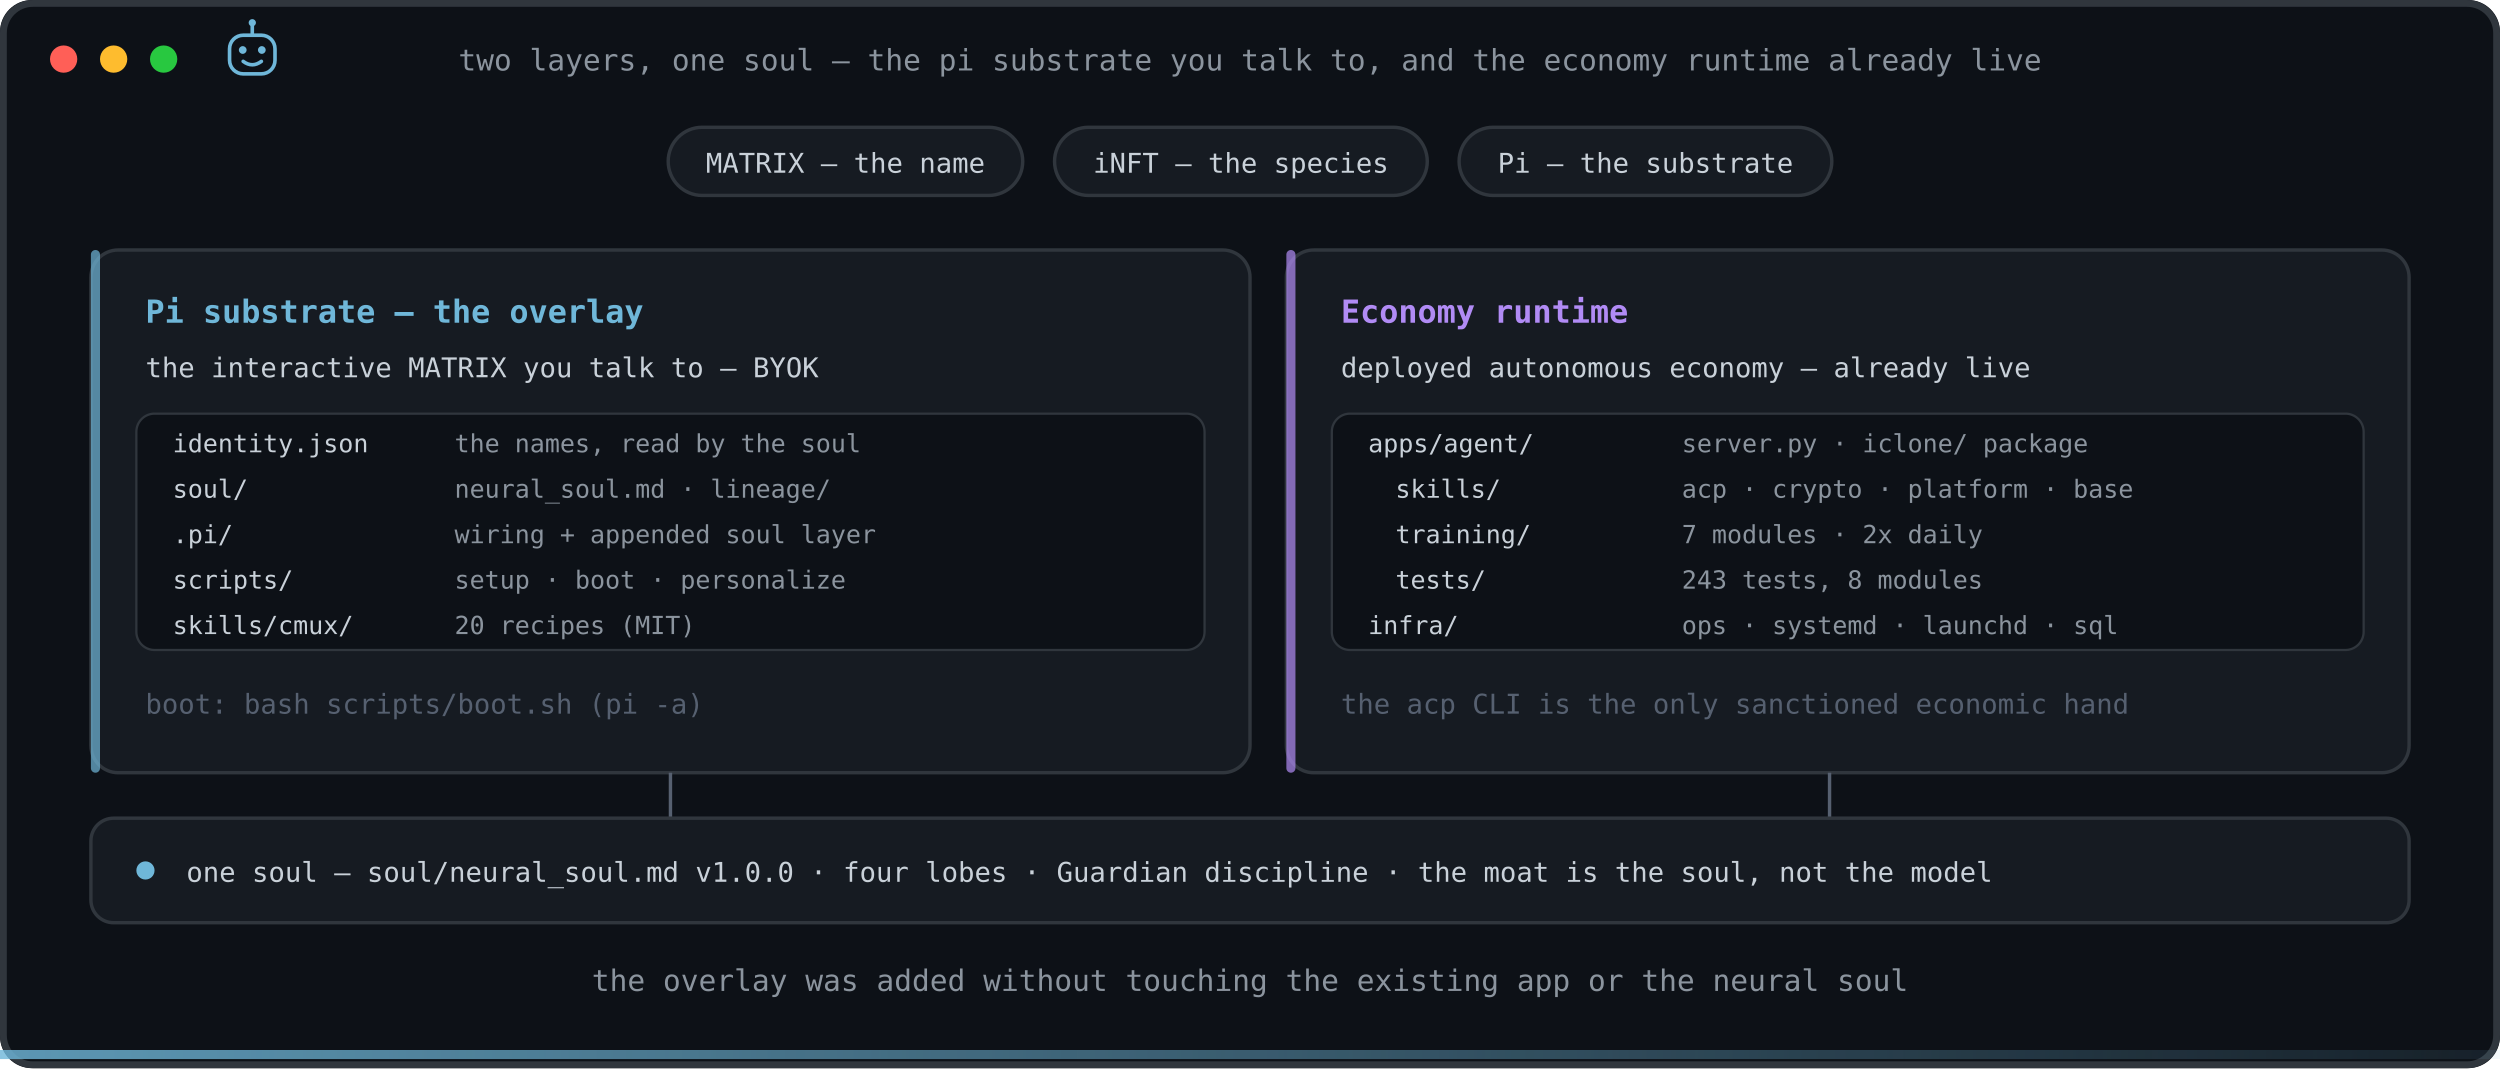
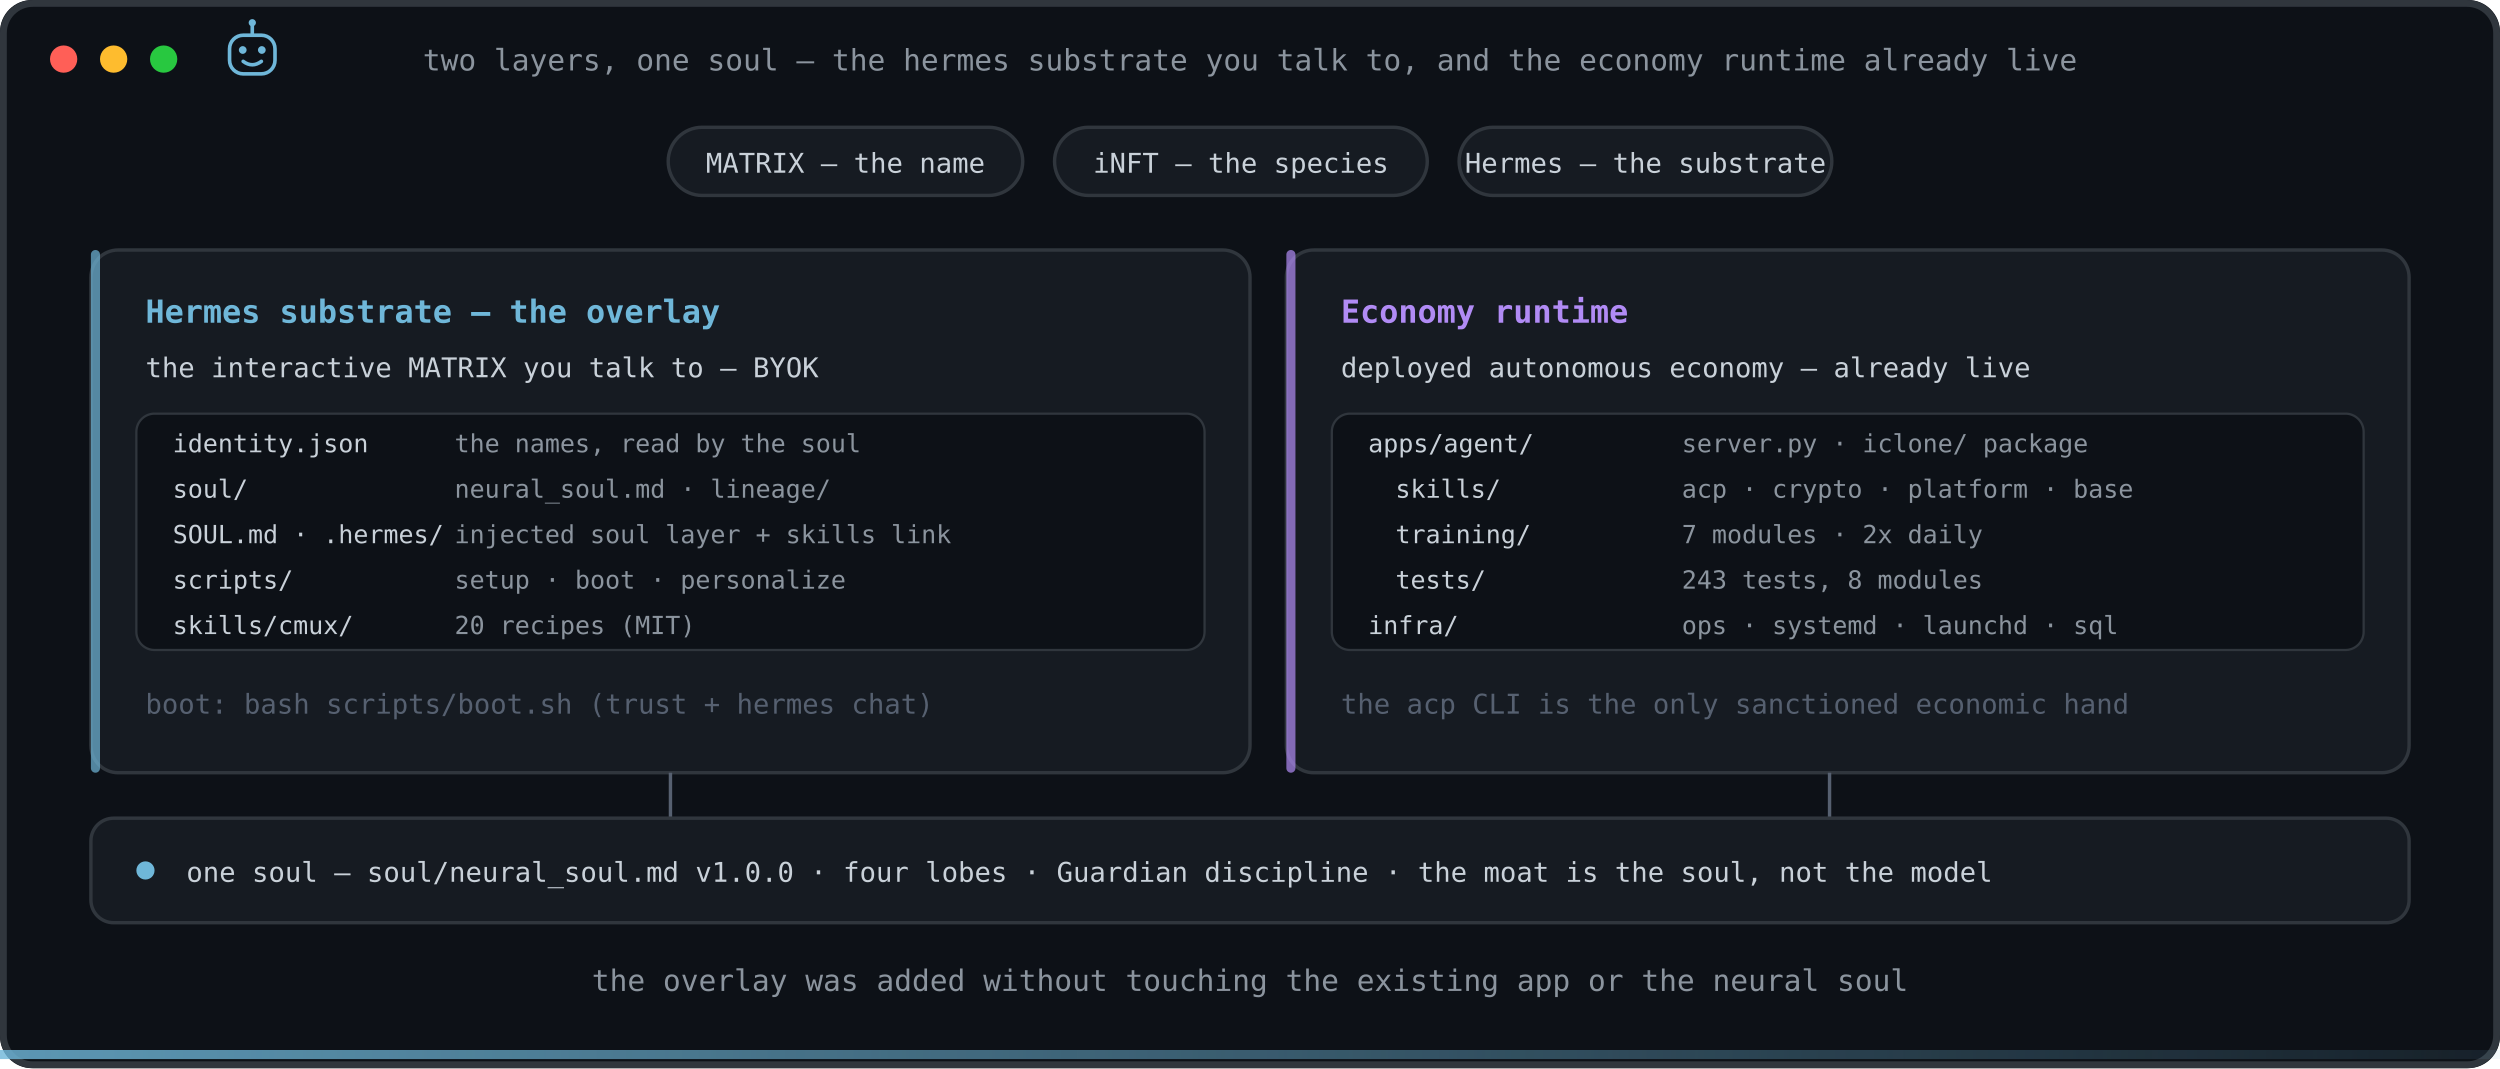
<svg xmlns="http://www.w3.org/2000/svg" viewBox="0 0 1100 470" font-family="ui-monospace, SFMono-Regular, Menlo, Consolas, monospace" font-size="14">
  <defs>
    <linearGradient id="accentline" x1="0" y1="0" x2="1" y2="0">
      <stop offset="0" stop-color="#6fb7d9" stop-opacity="0.9" />
      <stop offset="1" stop-color="#6fb7d9" stop-opacity="0.1" />
    </linearGradient>
  </defs>
  <rect width="1100" height="470" rx="14" fill="#0d1117" />
  <rect x="1.5" y="1.5" width="1097" height="467" rx="13" fill="none" stroke="#30363d" stroke-width="3" />
  <rect x="0" y="462" width="1100" height="4" fill="url(#accentline)" opacity="0.9" />
  <circle cx="28" cy="26" r="6" fill="#ff5f57" />
  <circle cx="50" cy="26" r="6" fill="#febc2e" />
  <circle cx="72" cy="26" r="6" fill="#28c840" />
  <g stroke="#6fb7d9" fill="none" stroke-width="1.6" stroke-linecap="round">
    <rect x="101" y="15.5" width="20" height="17" rx="6" />
    <line x1="111" y1="15.5" x2="111" y2="11.5" />
  </g>
  <circle cx="111" cy="10" r="1.6" fill="#6fb7d9" />
  <circle cx="106.8" cy="22" r="1.7" fill="#6fb7d9" />
  <circle cx="115.2" cy="22" r="1.7" fill="#6fb7d9" />
  <path d="M107 27 Q111 30 115 27" stroke="#6fb7d9" stroke-width="1.6" fill="none" stroke-linecap="round" />
-   <text x="550" y="31" text-anchor="middle" font-size="13" fill="#8b949e">two layers, one soul — the pi substrate you talk to, and the economy runtime already live</text>
+   <text x="550" y="31" text-anchor="middle" font-size="13" fill="#8b949e">two layers, one soul — the hermes substrate you talk to, and the economy runtime already live</text>
  <rect x="294" y="56" width="156" height="30" rx="15" fill="#161b22" stroke="#30363d" stroke-width="1.5" />
  <text x="372" y="76" text-anchor="middle" font-size="12" fill="#c9d1d9">MATRIX — the name</text>
  <rect x="464" y="56" width="164" height="30" rx="15" fill="#161b22" stroke="#30363d" stroke-width="1.5" />
  <text x="546" y="76" text-anchor="middle" font-size="12" fill="#c9d1d9">iNFT — the species</text>
  <rect x="642" y="56" width="164" height="30" rx="15" fill="#161b22" stroke="#30363d" stroke-width="1.5" />
-   <text x="724" y="76" text-anchor="middle" font-size="12" fill="#c9d1d9">Pi — the substrate</text>
+   <text x="724" y="76" text-anchor="middle" font-size="12" fill="#c9d1d9">Hermes — the substrate</text>
  <rect x="40" y="110" width="510" height="230" rx="12" fill="#161b22" stroke="#30363d" stroke-width="1.5" />
  <rect x="40" y="110" width="4" height="230" rx="2" fill="#6fb7d9" opacity="0.7" />
-   <text x="64" y="142" font-size="14" font-weight="700" fill="#6fb7d9">Pi substrate — the overlay</text>
+   <text x="64" y="142" font-size="14" font-weight="700" fill="#6fb7d9">Hermes substrate — the overlay</text>
  <text x="64" y="166" font-size="12" fill="#c9d1d9">the interactive MATRIX you talk to — BYOK</text>
  <rect x="60" y="182" width="470" height="104" rx="8" fill="#0d1117" stroke="#30363d" stroke-width="1" />
  <text x="76" y="199" font-size="11" fill="#c9d1d9">identity.json</text>
  <text x="200" y="199" font-size="11" fill="#8b949e">the names, read by the soul</text>
  <text x="76" y="219" font-size="11" fill="#c9d1d9">soul/</text>
  <text x="200" y="219" font-size="11" fill="#8b949e">neural_soul.md · lineage/</text>
-   <text x="76" y="239" font-size="11" fill="#c9d1d9">.pi/</text>
-   <text x="200" y="239" font-size="11" fill="#8b949e">wiring + appended soul layer</text>
+   <text x="76" y="239" font-size="11" fill="#c9d1d9">SOUL.md · .hermes/</text>
+   <text x="200" y="239" font-size="11" fill="#8b949e">injected soul layer + skills link</text>
  <text x="76" y="259" font-size="11" fill="#c9d1d9">scripts/</text>
  <text x="200" y="259" font-size="11" fill="#8b949e">setup · boot · personalize</text>
  <text x="76" y="279" font-size="11" fill="#c9d1d9">skills/cmux/</text>
  <text x="200" y="279" font-size="11" fill="#8b949e">20 recipes (MIT)</text>
-   <text x="64" y="314" font-size="12" fill="#566070">boot: bash scripts/boot.sh (pi -a)</text>
+   <text x="64" y="314" font-size="12" fill="#566070">boot: bash scripts/boot.sh (trust + hermes chat)</text>
  <rect x="566" y="110" width="494" height="230" rx="12" fill="#161b22" stroke="#30363d" stroke-width="1.5" />
  <rect x="566" y="110" width="4" height="230" rx="2" fill="#b18bf5" opacity="0.7" />
  <text x="590" y="142" font-size="14" font-weight="700" fill="#b18bf5">Economy runtime</text>
  <text x="590" y="166" font-size="12" fill="#c9d1d9">deployed autonomous economy — already live</text>
  <rect x="586" y="182" width="454" height="104" rx="8" fill="#0d1117" stroke="#30363d" stroke-width="1" />
  <text x="602" y="199" font-size="11" fill="#c9d1d9">apps/agent/</text>
  <text x="740" y="199" font-size="11" fill="#8b949e">server.py · iclone/ package</text>
  <text x="614" y="219" font-size="11" fill="#c9d1d9">skills/</text>
  <text x="740" y="219" font-size="11" fill="#8b949e">acp · crypto · platform · base</text>
  <text x="614" y="239" font-size="11" fill="#c9d1d9">training/</text>
  <text x="740" y="239" font-size="11" fill="#8b949e">7 modules · 2x daily</text>
  <text x="614" y="259" font-size="11" fill="#c9d1d9">tests/</text>
  <text x="740" y="259" font-size="11" fill="#8b949e">243 tests, 8 modules</text>
  <text x="602" y="279" font-size="11" fill="#c9d1d9">infra/</text>
  <text x="740" y="279" font-size="11" fill="#8b949e">ops · systemd · launchd · sql</text>
  <text x="590" y="314" font-size="12" fill="#566070">the acp CLI is the only sanctioned economic hand</text>
  <path d="M295 340 L295 360 M805 340 L805 360" stroke="#566070" stroke-width="1.5" />
  <rect x="40" y="360" width="1020" height="46" rx="10" fill="#161b22" stroke="#30363d" stroke-width="1.5" />
  <circle cx="64" cy="383" r="4" fill="#6fb7d9" />
  <text x="82" y="388" font-size="12" fill="#c9d1d9">one soul — soul/neural_soul.md v1.0.0 · four lobes · Guardian discipline · the moat is the soul, not the model</text>
  <text x="550" y="436" text-anchor="middle" font-size="13" fill="#8b949e">the overlay was added without touching the existing app or the neural soul</text>
</svg>
